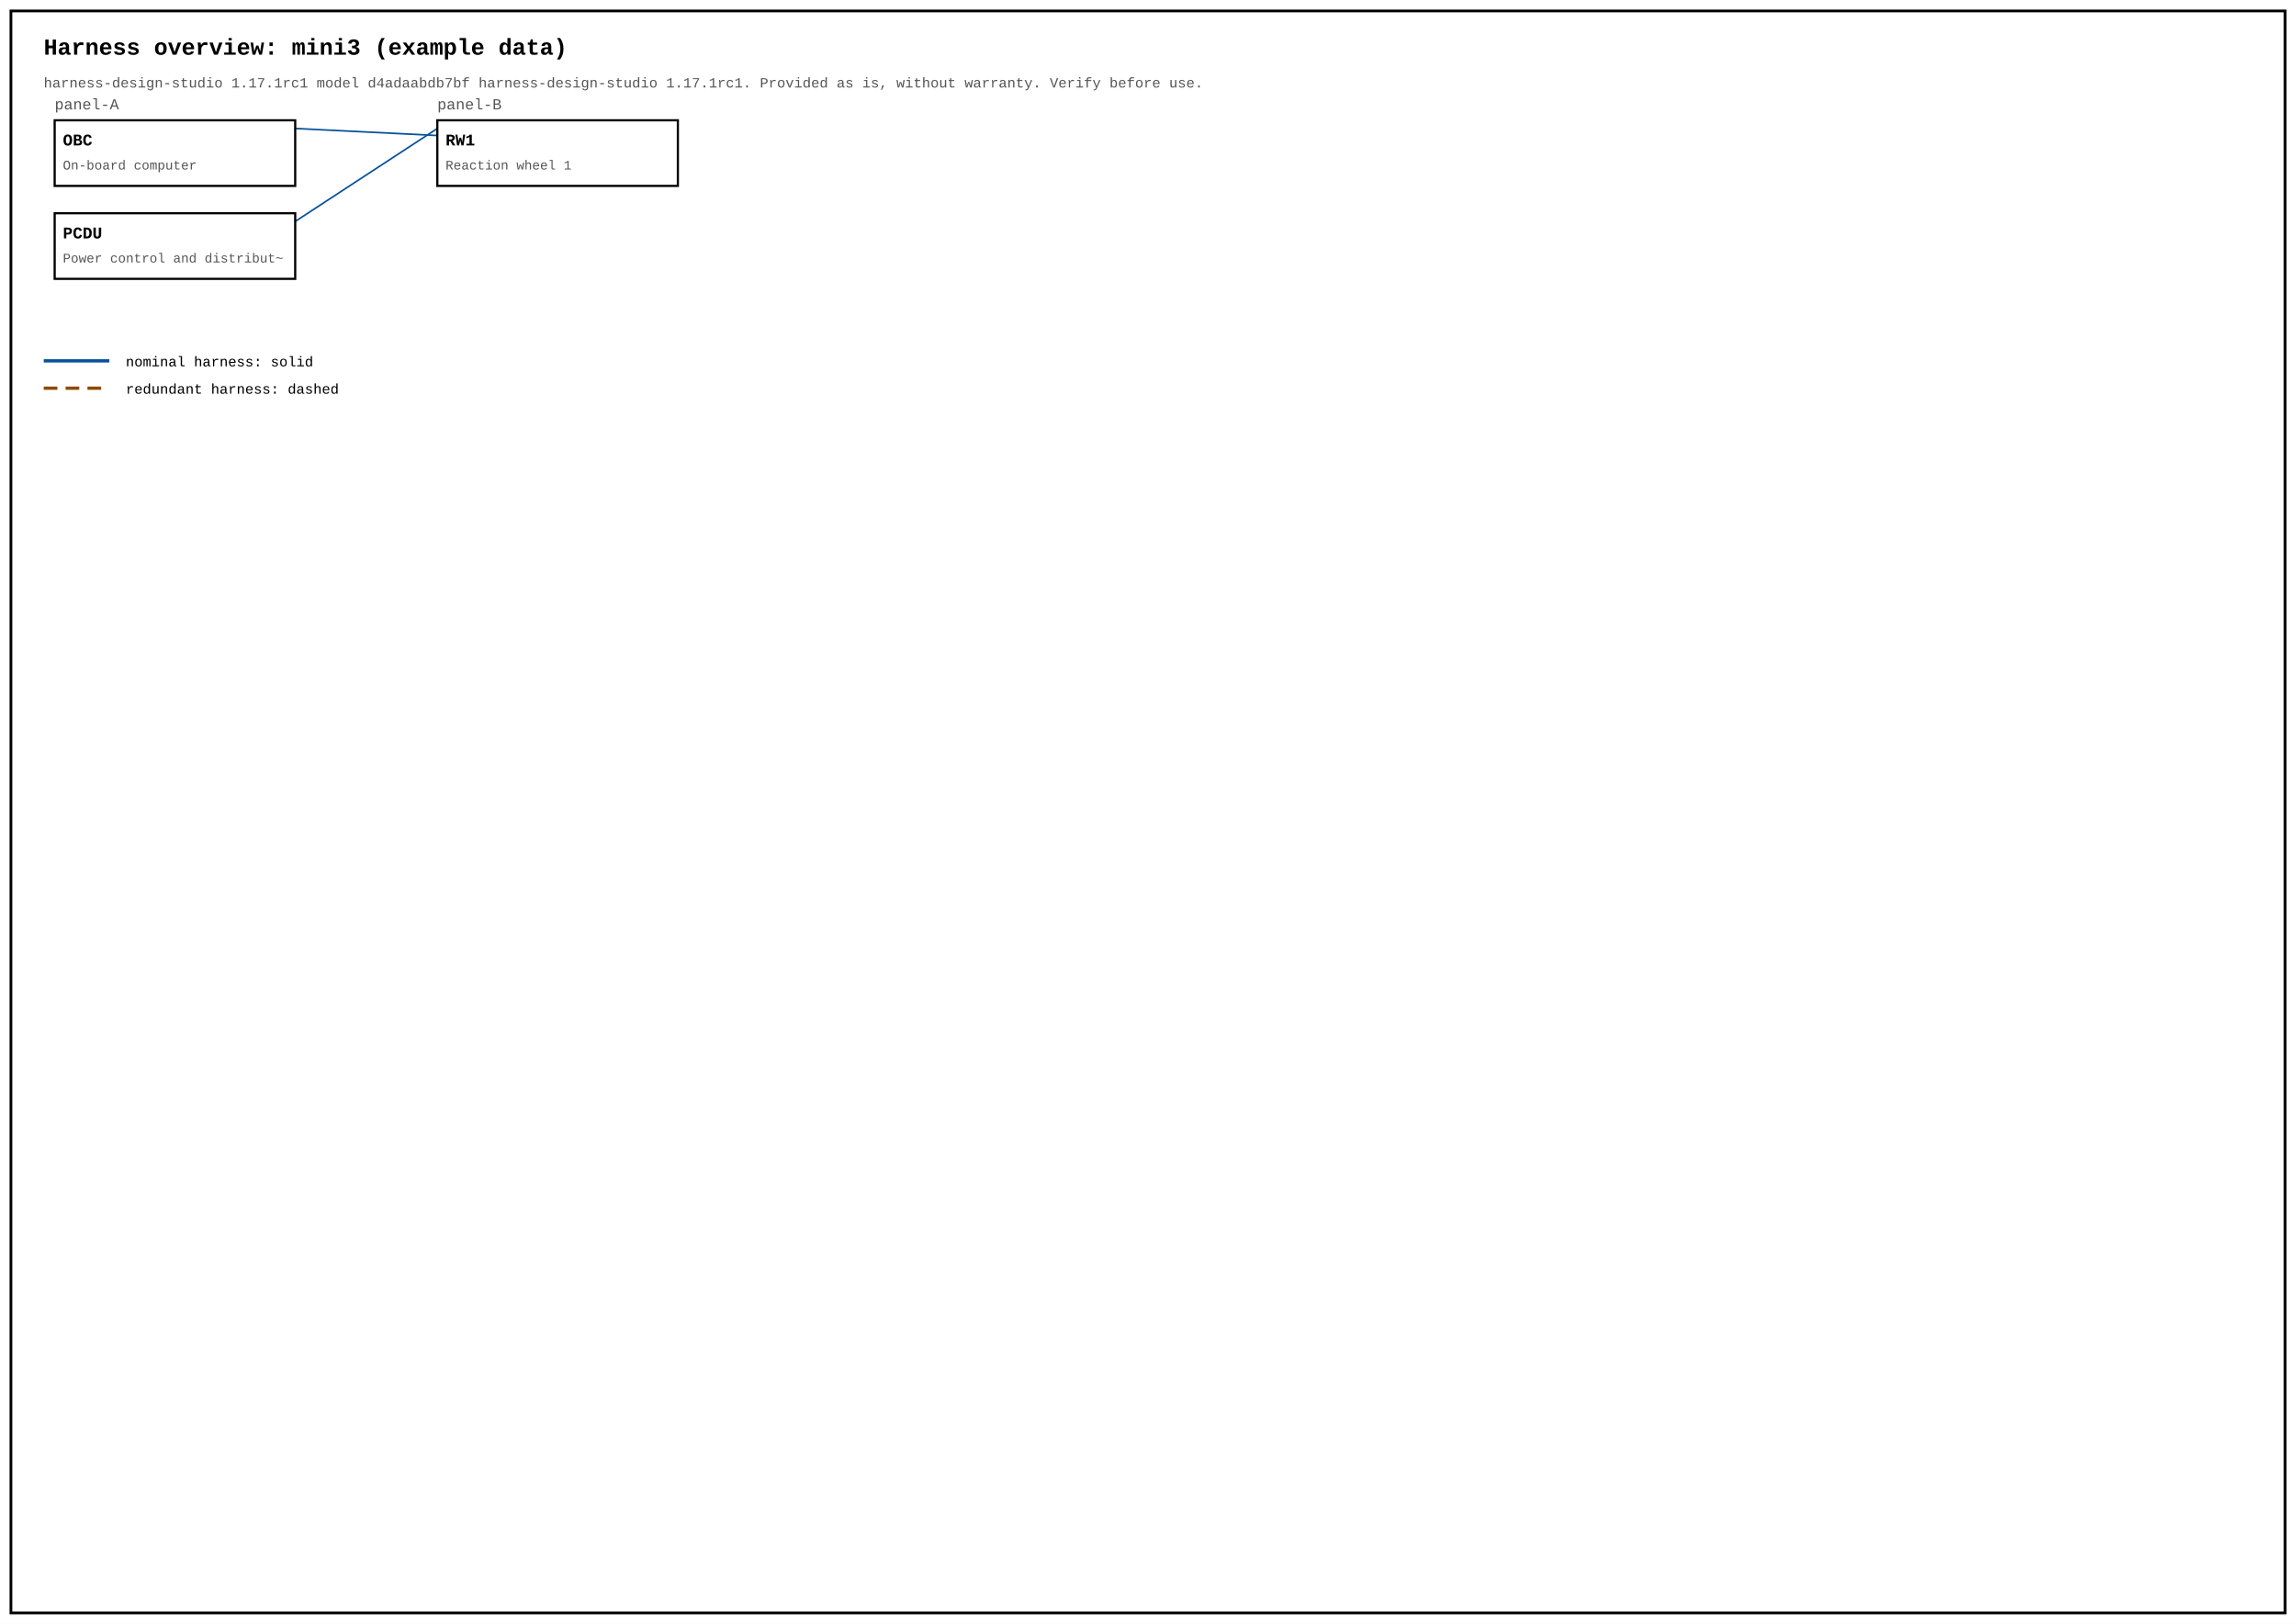
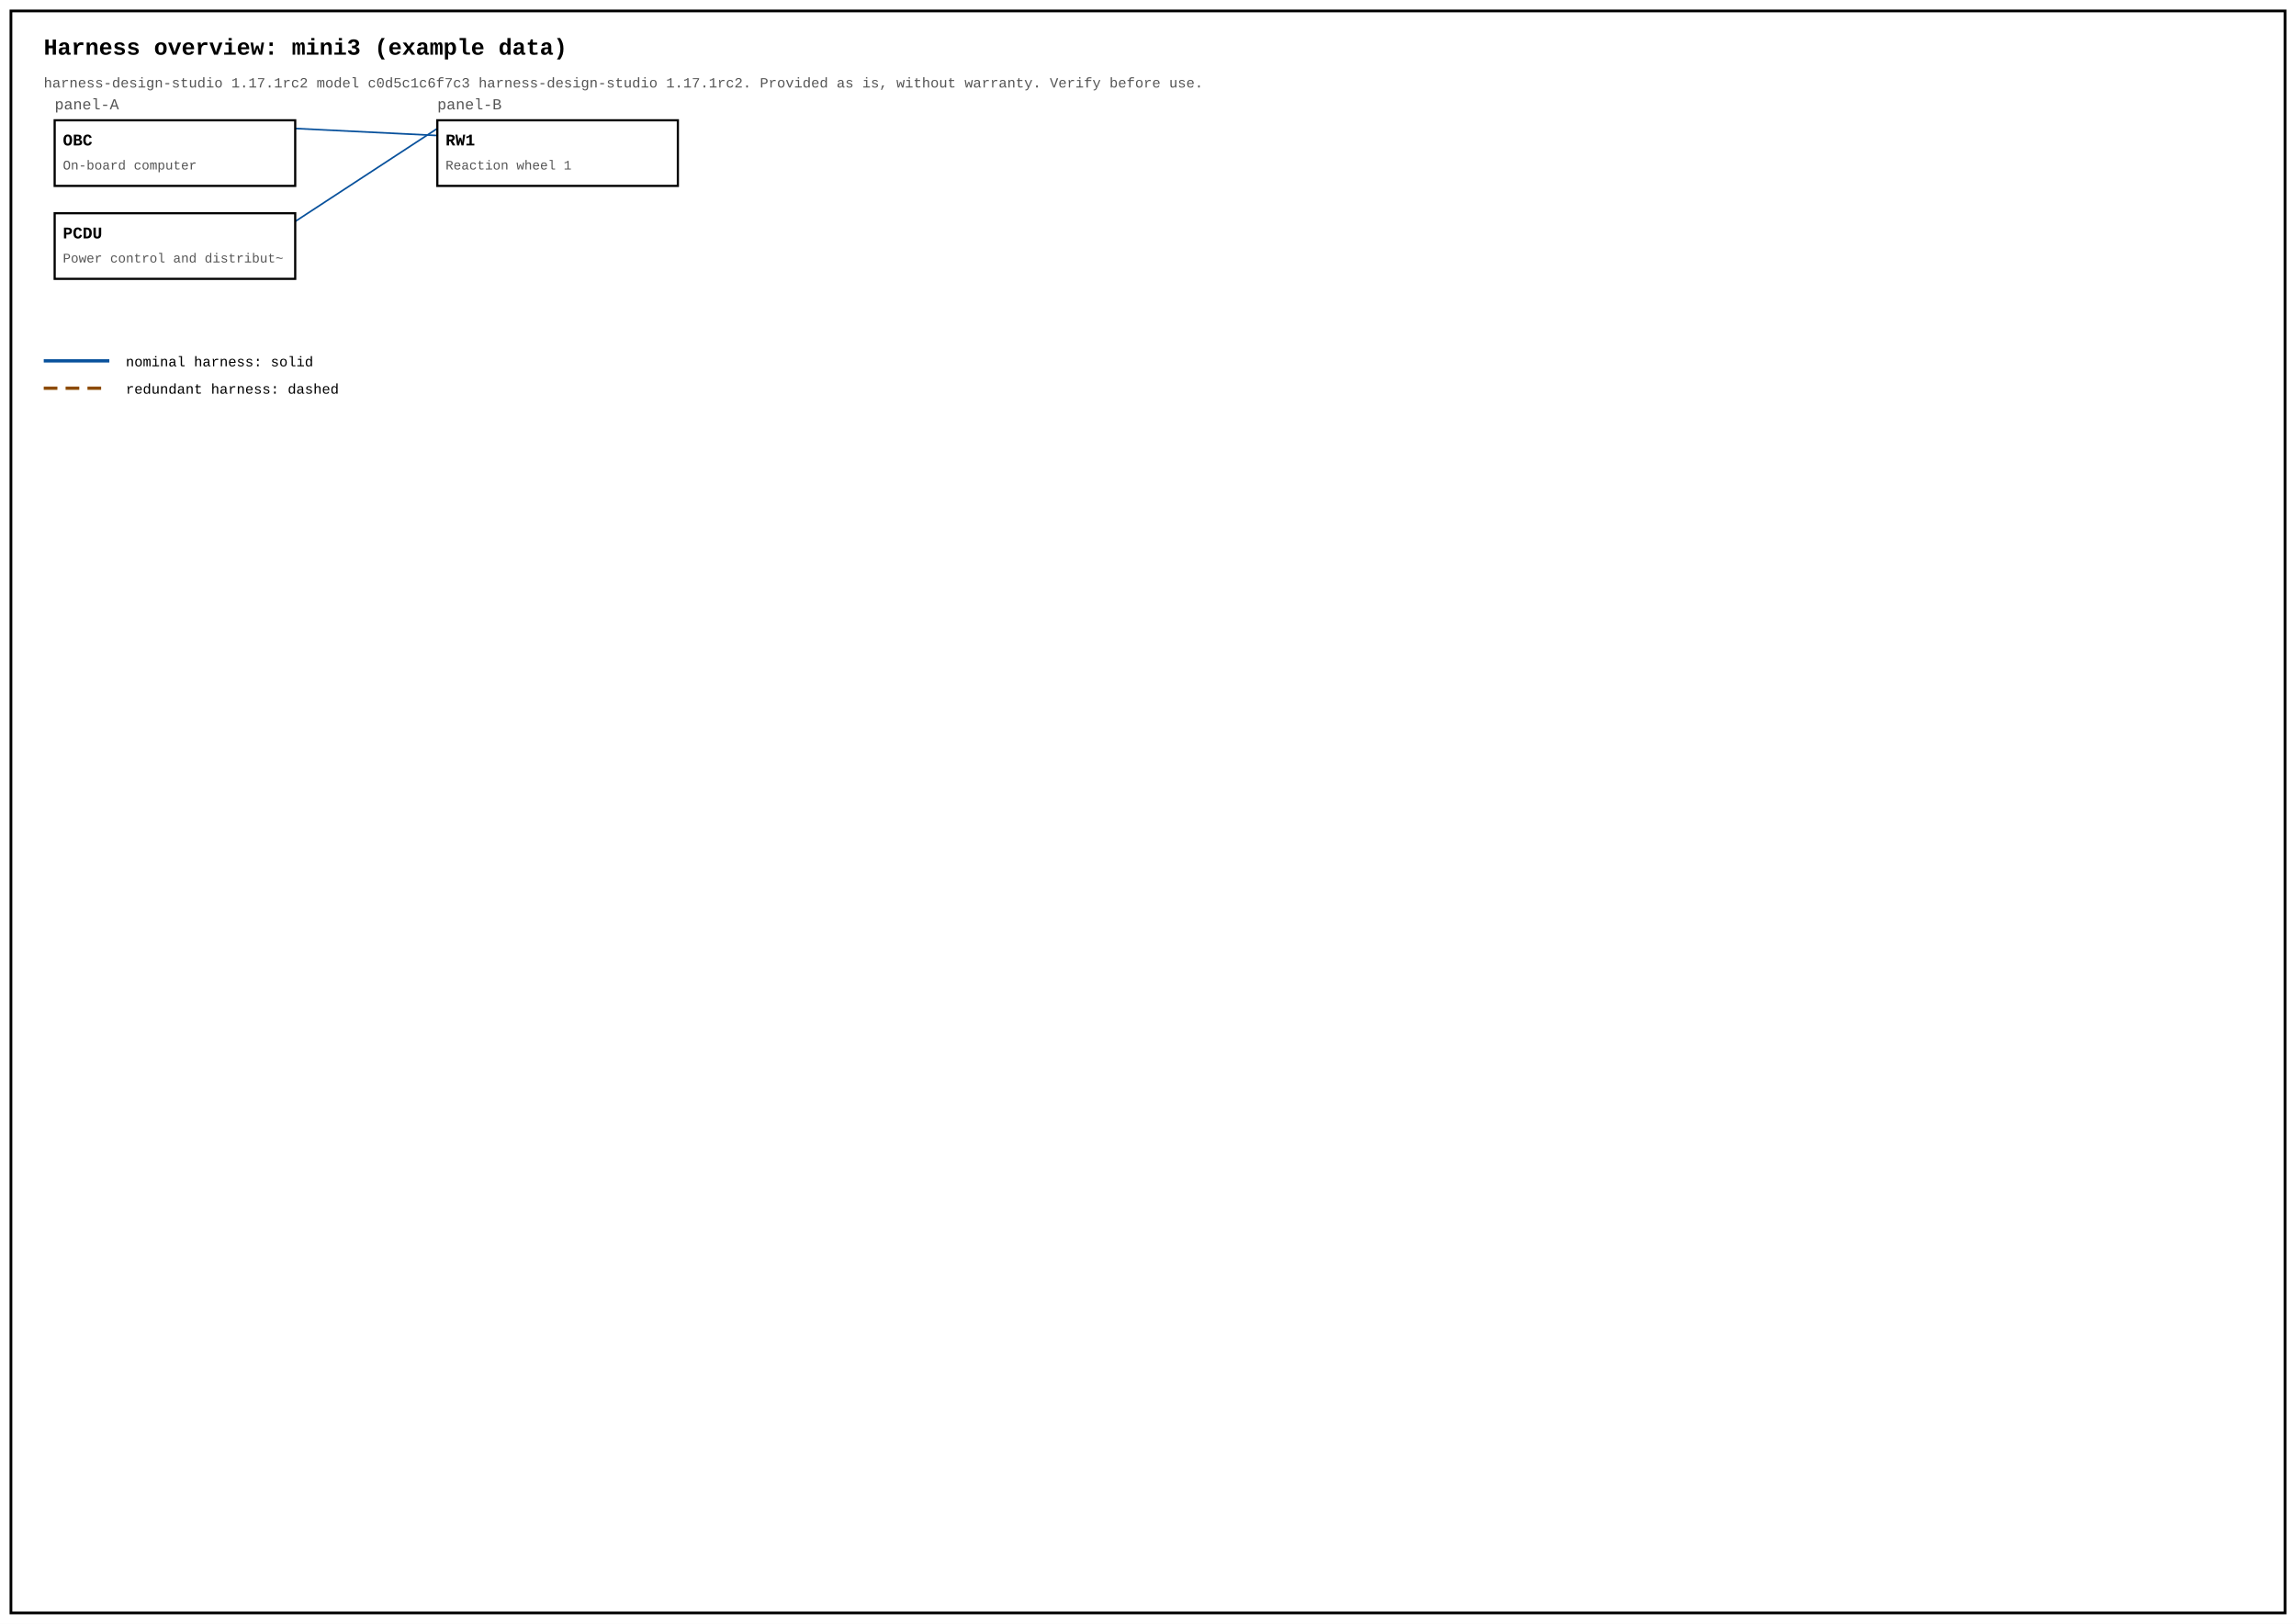
<svg xmlns="http://www.w3.org/2000/svg" width="420mm" height="297mm" viewBox="0 0 420 297" font-family="Courier New, Courier, monospace">
  <rect x="0" y="0" width="420" height="297" fill="#ffffff" />
  <rect x="2" y="2" width="416" height="293" fill="none" stroke="#000000" stroke-width="0.5" />
  <text x="8" y="10" font-size="4.2" font-weight="bold" text-anchor="start" fill="#000000">Harness overview: mini3 (example data)</text>
-   <text x="8" y="16" font-size="2.6" text-anchor="start" fill="#555555">harness-design-studio 1.17.1rc1 model d4adaabdb7bf   harness-design-studio 1.17.1rc1. Provided as is, without warranty. Verify before use.</text>
+   <text x="8" y="16" font-size="2.6" text-anchor="start" fill="#555555">harness-design-studio 1.17.1rc2 model c0d5c1c6f7c3   harness-design-studio 1.17.1rc2. Provided as is, without warranty. Verify before use.</text>
  <text x="10" y="20" font-size="2.8" text-anchor="start" fill="#555555">panel-A</text>
  <text x="80" y="20" font-size="2.8" text-anchor="start" fill="#555555">panel-B</text>
  <line x1="54" y1="40.5" x2="80" y2="23.5" stroke="#08519c" stroke-width="0.3" />
  <line x1="54" y1="23.5" x2="80" y2="24.786" stroke="#08519c" stroke-width="0.3" />
  <rect x="10" y="22" width="44" height="12" fill="#ffffff" stroke="#000000" stroke-width="0.4" />
  <text x="11.5" y="26.6" font-size="3" font-weight="bold" text-anchor="start" fill="#000000">OBC</text>
  <text x="11.5" y="31" font-size="2.4" text-anchor="start" fill="#555555">On-board computer</text>
  <rect x="10" y="39" width="44" height="12" fill="#ffffff" stroke="#000000" stroke-width="0.4" />
  <text x="11.5" y="43.6" font-size="3" font-weight="bold" text-anchor="start" fill="#000000">PCDU</text>
  <text x="11.5" y="48" font-size="2.4" text-anchor="start" fill="#555555">Power control and distribut~</text>
  <rect x="80" y="22" width="44" height="12" fill="#ffffff" stroke="#000000" stroke-width="0.4" />
  <text x="81.5" y="26.6" font-size="3" font-weight="bold" text-anchor="start" fill="#000000">RW1</text>
  <text x="81.5" y="31" font-size="2.4" text-anchor="start" fill="#555555">Reaction wheel 1</text>
  <line x1="8" y1="66" x2="20" y2="66" stroke="#08519c" stroke-width="0.6" />
  <text x="23" y="67" font-size="2.6" text-anchor="start" fill="#000000">nominal harness: solid</text>
  <line x1="8" y1="71" x2="20" y2="71" stroke="#8c4a00" stroke-width="0.6" stroke-dasharray="2.5 1.5" />
  <text x="23" y="72" font-size="2.6" text-anchor="start" fill="#000000">redundant harness: dashed</text>
</svg>
